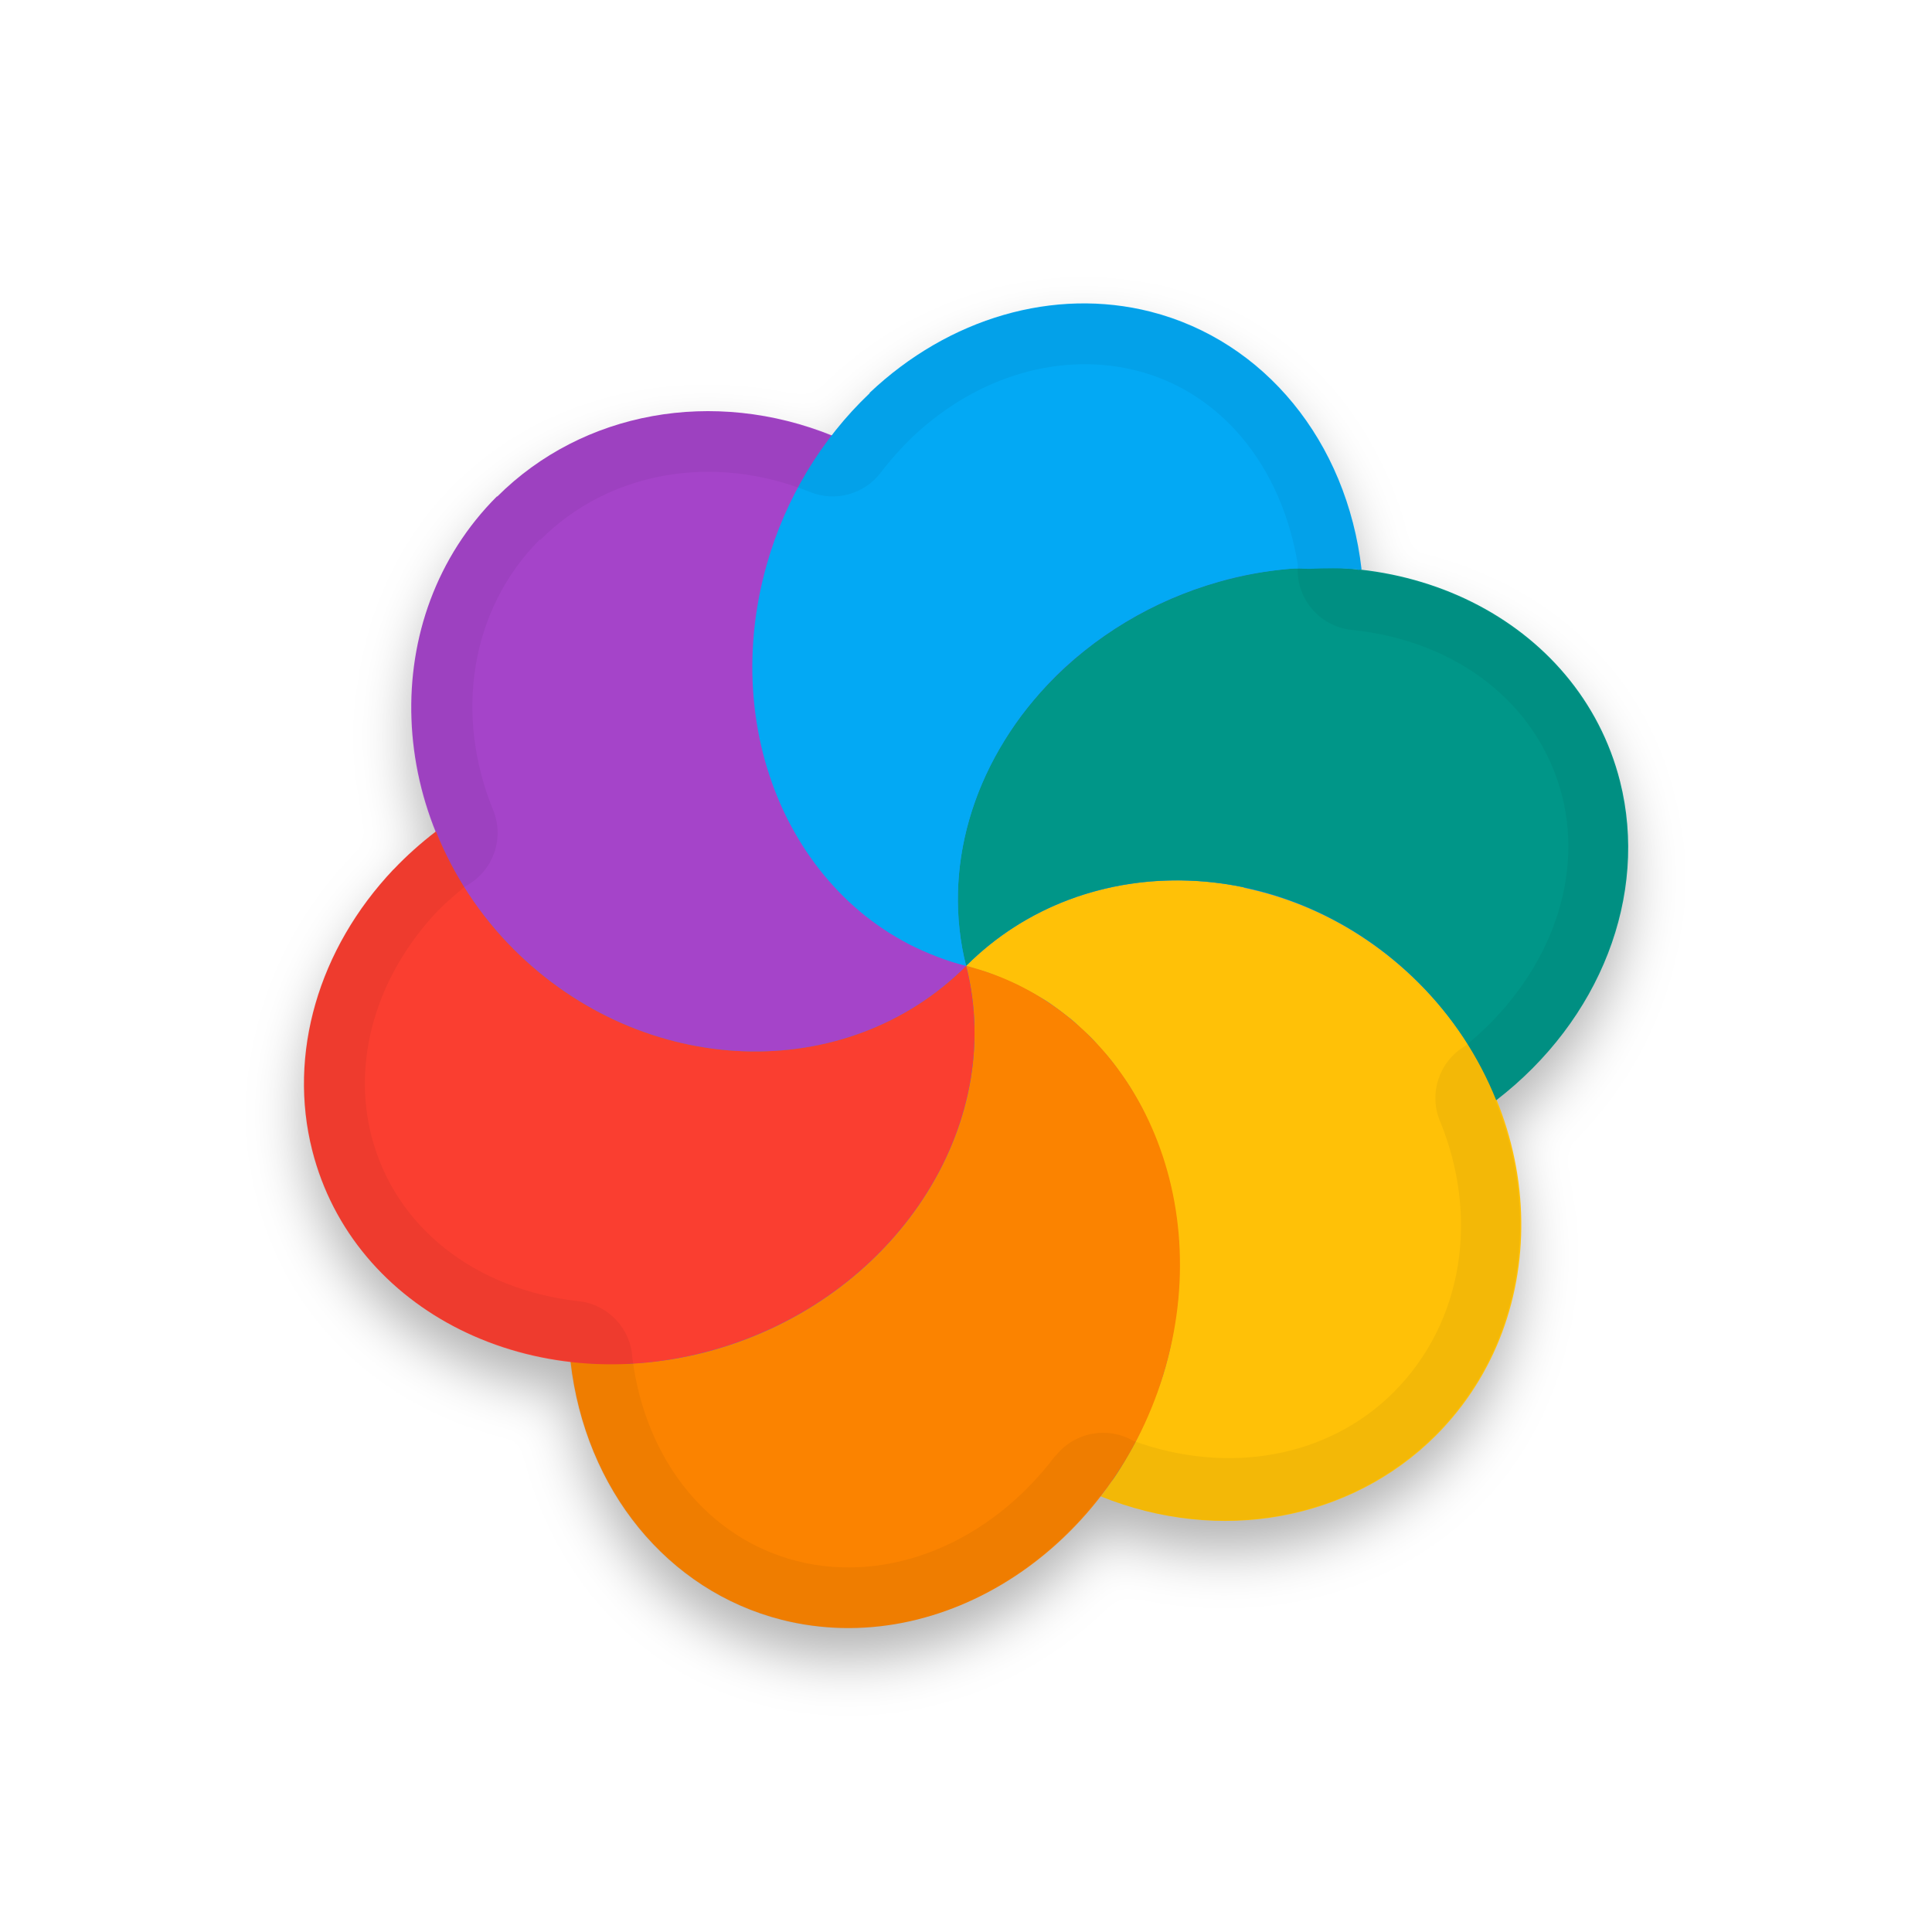
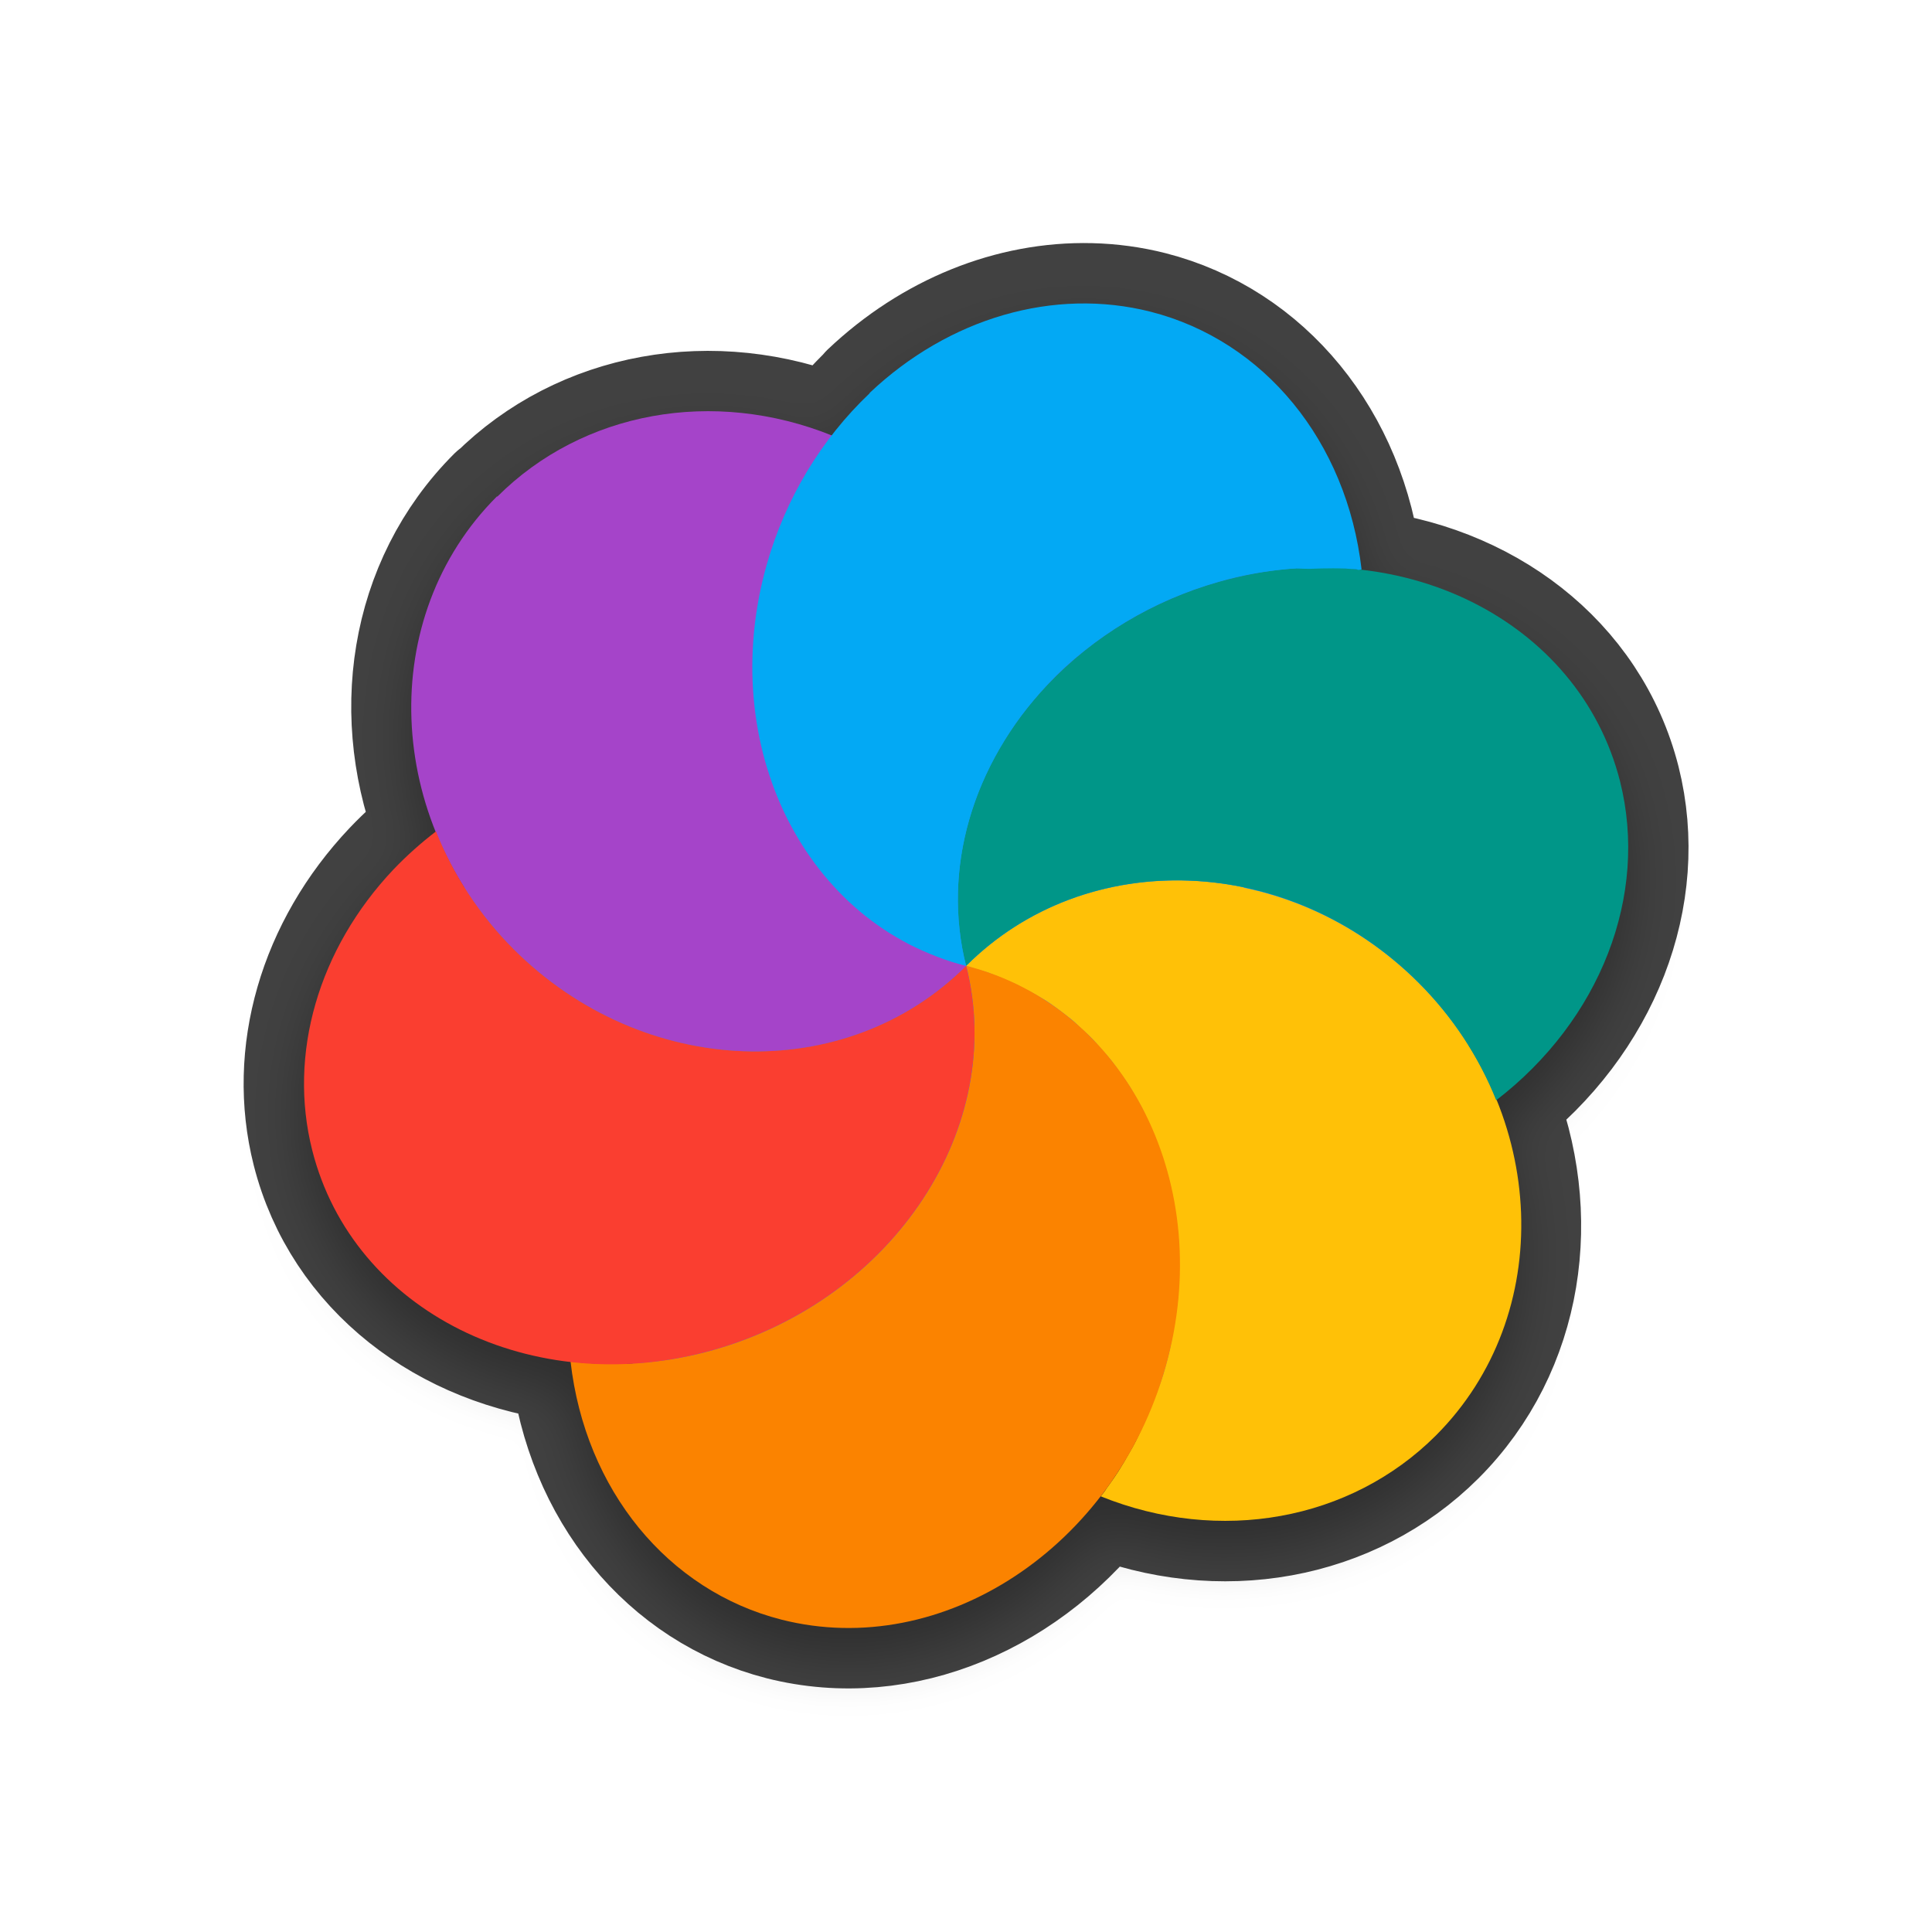
<svg xmlns="http://www.w3.org/2000/svg" id="svg5327" width="32" height="32" version="1.1">
  <defs id="defs5329">
    <filter id="filter2285" style="color-interpolation-filters:sRGB" width="1.096" height="1.096" x="-.05" y="-.05">
      <feGaussianBlur id="feGaussianBlur2287" stdDeviation=".439" />
    </filter>
  </defs>
-   <g id="layer1" transform="translate(0,-1020.362)">
-     <path id="path874" style="opacity:0.3;fill:#000000;stroke-width:0.55;filter:url(#filter2285)" d="m 8.227,1029.085 c -1.467,1.467 -1.778,3.67 -0.989,5.588 -0.015,-0.02 -0.015,-0.03 -0.022,-0.038 -0.251,0.193 -0.488,0.401 -0.703,0.628 -1.247,1.317 -1.751,3.06 -1.347,4.656 0.497,1.962 2.238,3.27 4.312,3.497 -0.022,0.01 -0.023,-0.01 -0.035,0 0.242,2.124 1.608,3.797 3.497,4.279 1.97,0.499 4.031,-0.398 5.319,-2.1 -0.024,0.01 -0.029,0.027 -0.041,0.05 1.969,0.796 4.137,0.403 5.549,-1.005 1.47,-1.47 1.778,-3.68 0.982,-5.6 0.003,0.025 0.02,0.033 0.021,0.056 1.726,-1.329 2.527,-3.392 2.051,-5.283 -0.502,-1.98 -2.271,-3.3 -4.37,-3.508 -2.17e-4,9e-4 0.021,-0.01 0.024,0 0.022,0.016 0.051,10e-5 0.075,6e-4 a 4.978,5.634 21.279 0 0 -3.495,-4.269 4.978,5.634 21.279 0 0 -4.654,1.346 4.978,5.634 21.279 0 0 -0.629,0.707 c -1.971,-0.797 -4.136,-0.404 -5.548,1.004 z" />
-     <ellipse id="ellipse3" style="fill:#278df2;stroke-width:0.55" cx="-721.502" cy="744.132" rx="9.071" ry="8.795" transform="rotate(-45)" />
-     <path id="ellipse10" style="fill:#ffc107;stroke-width:0.55" d="m 16.003,1036.36 c 0.133,0.035 0.267,0.071 0.394,0.124 0.087,0.035 0.173,0.068 0.259,0.106 0.068,0.028 0.136,0.056 0.202,0.089 0.074,0.044 0.158,0.08 0.235,0.124 0.068,0.04 0.137,0.079 0.205,0.118 0.072,0.043 0.142,0.095 0.211,0.145 0.069,0.053 0.137,0.102 0.204,0.156 0.065,0.048 0.122,0.106 0.182,0.163 0.056,0.055 0.12,0.107 0.177,0.164 0.066,0.067 0.128,0.142 0.191,0.214 0.053,0.053 0.101,0.115 0.15,0.174 0.052,0.068 0.102,0.133 0.148,0.203 0.055,0.075 0.107,0.152 0.158,0.23 0.038,0.067 0.079,0.137 0.119,0.205 0.043,0.076 0.086,0.149 0.121,0.23 0.045,0.099 0.091,0.195 0.132,0.294 0.024,0.062 0.054,0.12 0.075,0.183 0.037,0.101 0.072,0.202 0.104,0.305 0.019,0.069 0.047,0.138 0.066,0.208 0.026,0.097 0.051,0.193 0.068,0.292 0.022,0.082 0.035,0.168 0.051,0.253 0.012,0.084 0.025,0.171 0.035,0.258 0.013,0.091 0.022,0.186 0.029,0.279 0.01,0.099 0.012,0.199 0.013,0.298 -1.9e-5,0.081 -6.79e-4,0.161 3.21e-4,0.241 5.1e-5,0.116 -0.01,0.23 -0.018,0.346 -8.89e-4,0.065 -0.009,0.13 -0.014,0.196 -0.011,0.104 -0.025,0.21 -0.043,0.314 -0.015,0.093 -0.03,0.186 -0.048,0.28 -0.028,0.152 -0.065,0.302 -0.107,0.451 -0.043,0.162 -0.1,0.32 -0.161,0.475 -0.026,0.061 -0.048,0.125 -0.072,0.187 -0.048,0.117 -0.095,0.232 -0.149,0.345 -0.026,0.046 -0.045,0.097 -0.069,0.143 -0.056,0.121 -0.124,0.239 -0.192,0.354 -0.022,0.042 -0.046,0.08 -0.07,0.119 -0.079,0.136 -0.17,0.264 -0.261,0.39 -0.028,0.049 -0.064,0.087 -0.096,0.131 1.969,0.796 4.136,0.403 5.549,-1.006 1.992,-1.993 1.867,-5.348 -0.279,-7.494 -2.146,-2.146 -5.501,-2.271 -7.494,-0.279 z m 0,0 c -6.53e-4,4e-4 0,0 0,0 z" />
-     <path id="path9" style="fill:#a544c9;stroke-width:0.55" d="m 8.229,1028.586 c -1.993,1.993 -1.87,5.349 0.277,7.497 2.147,2.147 5.504,2.271 7.497,0.277 -0.134,-0.036 -0.267,-0.072 -0.395,-0.123 -0.088,-0.034 -0.18,-0.072 -0.269,-0.112 -0.062,-0.027 -0.123,-0.052 -0.184,-0.079 -0.089,-0.038 -0.17,-0.087 -0.254,-0.135 -0.064,-0.037 -0.127,-0.073 -0.192,-0.111 -0.082,-0.058 -0.164,-0.113 -0.245,-0.172 -0.048,-0.04 -0.099,-0.073 -0.146,-0.11 -0.096,-0.08 -0.192,-0.163 -0.284,-0.251 -0.024,-0.025 -0.05,-0.05 -0.074,-0.074 -0.095,-0.096 -0.184,-0.199 -0.273,-0.302 -0.025,-0.026 -0.049,-0.049 -0.066,-0.08 -0.079,-0.096 -0.151,-0.197 -0.223,-0.299 -0.039,-0.039 -0.062,-0.088 -0.091,-0.132 -0.054,-0.097 -0.111,-0.193 -0.168,-0.289 -0.032,-0.056 -0.065,-0.112 -0.097,-0.168 -0.043,-0.094 -0.088,-0.188 -0.127,-0.286 -0.03,-0.072 -0.061,-0.14 -0.087,-0.212 -0.034,-0.088 -0.062,-0.178 -0.089,-0.267 -0.03,-0.074 -0.051,-0.15 -0.073,-0.227 -0.032,-0.119 -0.054,-0.242 -0.083,-0.362 -0.013,-0.048 -0.016,-0.099 -0.026,-0.147 -0.026,-0.136 -0.041,-0.273 -0.055,-0.411 -0.011,-0.042 -0.009,-0.086 -0.013,-0.128 -0.012,-0.138 -0.017,-0.277 -0.017,-0.417 0.001,-0.044 6.08e-4,-0.086 2.6e-5,-0.127 -6.27e-4,-0.151 0.01,-0.303 0.023,-0.456 0.001,-0.034 0.001,-0.061 0.009,-0.091 0.015,-0.14 0.035,-0.28 0.059,-0.419 -0.001,-0.055 0.019,-0.106 0.029,-0.158 0.032,-0.168 0.07,-0.335 0.115,-0.5 0.093,-0.308 0.204,-0.611 0.34,-0.903 0.014,-0.051 0.041,-0.099 0.063,-0.147 0.189,-0.386 0.417,-0.751 0.678,-1.087 -1.968,-0.796 -4.136,-0.403 -5.549,1.006 z" />
-     <path id="path14" style="fill:#ffc107;stroke-width:0.55" d="m 16.002,1036.36 c 3.94e-4,12.438 3.92e-4,6.219 0,0 z m 3.73e-4,3e-4 c 1.89,0.624 3.523,0.08 4.601,-1.3 -1.651,-0.345 -3.381,0.08 -4.601,1.3 z" />
-     <path id="path11" style="fill:#009688;stroke-width:0.55" d="m 17.349,1031.705 c -1.247,1.318 -1.751,3.059 -1.347,4.655 1.992,-1.993 5.348,-1.868 7.495,0.279 0.558,0.558 0.995,1.224 1.285,1.947 1.726,-1.329 2.527,-3.393 2.051,-5.283 -0.677,-2.67 -3.65,-4.149 -6.641,-3.305 -1.091,0.308 -2.082,0.903 -2.843,1.707 z m 7.434,6.881 z m -8.78,-2.226 z" />
-     <path id="ellipse980" style="fill:#03a9f4;stroke-width:0.55" d="m 14.405,1026.875 a 4.978,5.634 21.279 0 0 -1.707,2.844 4.978,5.634 21.279 0 0 3.304,6.64 c -0.053,-0.198 -0.087,-0.401 -0.109,-0.603 -0.023,-0.204 -0.031,-0.409 -0.026,-0.614 0.015,-0.611 0.151,-1.223 0.401,-1.806 0.166,-0.389 0.386,-0.766 0.647,-1.121 0.134,-0.176 0.276,-0.348 0.431,-0.512 0.185,-0.206 0.392,-0.392 0.611,-0.563 0.434,-0.347 0.917,-0.639 1.433,-0.862 0.259,-0.11 0.525,-0.206 0.798,-0.283 0.389,-0.115 0.781,-0.177 1.166,-0.211 0.113,-0.01 0.221,0 0.332,-10e-5 0.267,-0.01 0.533,-0.016 0.792,0.01 0.022,0.016 0.05,-10e-4 0.074,0 a 4.978,5.634 21.279 0 0 -3.496,-4.27 4.978,5.634 21.279 0 0 -4.654,1.346 z" />
-     <path id="ellipse14" style="fill:#fb8300;stroke-width:0.55" d="m 16.003,1036.36 c -6.53e-4,4e-4 0,0 0,0 z m 0,0 c 0.677,2.669 -1.198,5.518 -4.189,6.363 -0.778,0.219 -1.585,0.282 -2.364,0.19 0.242,2.124 1.608,3.796 3.496,4.277 2.669,0.676 5.517,-1.2 6.361,-4.19 0.844,-2.99 -0.636,-5.962 -3.304,-6.64 z" />
-     <path id="ellipse18" style="fill:#fa3e30;stroke-width:0.55" d="m 6.518,1034.762 c -1.246,1.317 -1.751,3.058 -1.346,4.654 0.676,2.67 3.651,4.151 6.642,3.306 2.991,-0.845 4.866,-3.693 4.189,-6.362 -1.993,1.993 -5.349,1.87 -7.496,-0.277 -0.559,-0.559 -0.996,-1.225 -1.286,-1.95 -0.251,0.193 -0.487,0.403 -0.702,0.63 z m 9.485,1.597 c -6.53e-4,4e-4 0,0 0,0 z" />
-     <path id="ellipse857" style="opacity:0.05;fill:#010101;fill-opacity:1;stroke-width:0.55" d="m 8.228,1028.586 c -1.467,1.467 -1.778,3.67 -0.989,5.588 -0.015,-0.02 -0.015,-0.029 -0.023,-0.04 -0.251,0.193 -0.488,0.402 -0.703,0.628 -1.247,1.317 -1.751,3.06 -1.347,4.655 0.497,1.962 2.238,3.27 4.312,3.497 -0.021,0.01 -0.024,-0.01 -0.036,7e-4 0.242,2.124 1.608,3.796 3.497,4.279 1.969,0.499 4.031,-0.398 5.318,-2.1 -0.019,0.014 -0.03,0.029 -0.039,0.047 1.969,0.796 4.137,0.404 5.549,-1.005 1.47,-1.47 1.778,-3.679 0.982,-5.6 0.003,0.026 0.02,0.033 0.021,0.056 1.726,-1.329 2.527,-3.393 2.051,-5.283 -0.502,-1.981 -2.27,-3.3 -4.37,-3.508 -8e-4,10e-5 0.02,-0.013 0.023,-0 0.022,0.016 0.049,-3e-4 0.075,4e-4 a 4.978,5.634 21.279 0 0 -3.495,-4.269 4.978,5.634 21.279 0 0 -4.654,1.345 4.978,5.634 21.279 0 0 -0.63,0.707 c -1.968,-0.795 -4.133,-0.402 -5.545,1.007 z m 0.697,0.714 0.024,-0 a 1,1 0 0 0 0.005,0 c 1.114,-1.114 2.839,-1.445 4.465,-0.788 a 1,1 0 0 0 1.17,-0.324 c 0.16,-0.211 0.336,-0.406 0.522,-0.586 0,0 -4e-4,10e-5 -4e-4,10e-5 1.095,-1.036 2.484,-1.414 3.719,-1.101 1.395,0.357 2.399,1.576 2.667,3.214 a 1,1 0 0 0 0.885,1.079 c 0,0 -4.71e-4,3e-4 -4.71e-4,3e-4 1.739,0.173 3.103,1.218 3.494,2.756 0.359,1.425 -0.242,3.023 -1.606,4.136 a 1,1 0 0 0 -0.424,1.231 c 0,0 2.81e-4,10e-5 2.81e-4,10e-5 0.656,1.584 0.399,3.342 -0.764,4.506 -1.078,1.077 -2.73,1.377 -4.308,0.805 a 1,1 0 0 0 -1.276,0.232 l -0.025,0.023 c -1.079,1.428 -2.744,2.122 -4.276,1.734 -1.441,-0.369 -2.499,-1.635 -2.722,-3.357 a 1,1 0 0 0 -0.875,-0.945 c 0,0 6.227e-4,5e-4 6.227e-4,5e-4 -1.72,-0.188 -3.063,-1.223 -3.45,-2.748 -0.313,-1.235 0.067,-2.626 1.102,-3.721 0.137,-0.139 0.295,-0.273 0.454,-0.405 a 1,1 0 0 0 0.467,-1.251 l -8.026e-4,-3e-4 c -0.649,-1.579 -0.39,-3.326 0.765,-4.489 z" />
-   </g>
+   <path id="path874" style="opacity:0.3;fill:#000000;stroke-width:0.55;filter:url(#filter2285)" d="m 8.227,8.723 c -1.467,1.467 -1.778,3.67 -0.989,5.588 -0.015,-0.02 -0.015,-0.03 -0.022,-0.038 -0.251,0.193 -0.488,0.401 -0.703,0.628 -1.247,1.317 -1.751,3.06 -1.347,4.656 0.497,1.962 2.238,3.27 4.312,3.497 -0.022,0.01 -0.023,-0.01 -0.035,0 0.242,2.124 1.608,3.797 3.497,4.279 1.97,0.499 4.031,-0.398 5.319,-2.1 -0.024,0.01 -0.029,0.027 -0.041,0.05 1.969,0.796 4.137,0.403 5.549,-1.005 1.47,-1.47 1.778,-3.68 0.982,-5.6 0.003,0.025 0.02,0.033 0.021,0.056 1.726,-1.329 2.527,-3.392 2.051,-5.283 -0.502,-1.98 -2.271,-3.3 -4.37,-3.508 -2.17e-4,9e-4 0.021,-0.01 0.024,0 0.022,0.016 0.051,10e-5 0.075,6e-4 A 4.978,5.634 21.279 0 0 19.056,5.673 4.978,5.634 21.279 0 0 14.401,7.018 4.978,5.634 21.279 0 0 13.772,7.725 C 11.801,6.928 9.636,7.321 8.224,8.73 Z" />
+   <ellipse id="ellipse3" style="fill:#278df2;stroke-width:0.55" cx=".003" cy="22.627" rx="9.071" ry="8.795" transform="rotate(-45)" />
+   <path id="ellipse836" style="fill:none;stroke-width:2;stroke:#010101;stroke-opacity:1;stroke-miterlimit:4;stroke-dasharray:none;stroke-linejoin:round;stroke-linecap:round;opacity:0.75" d="M 18.066 5.027 A 4.978 5.634 21.279 0 0 14.402 6.51 L 14.406 6.514 A 4.978 5.634 21.279 0 0 13.781 7.215 C 11.815 6.423 9.651 6.816 8.24 8.223 L 8.229 8.223 C 6.761 9.69 6.45 11.896 7.24 13.814 C 7.234 13.799 7.227 13.785 7.221 13.77 C 6.969 13.963 6.733 14.174 6.518 14.4 C 5.271 15.717 4.768 17.459 5.172 19.055 C 5.669 21.016 7.408 22.325 9.48 22.553 C 9.47 22.552 9.46 22.552 9.449 22.551 C 9.691 24.675 11.057 26.346 12.945 26.828 C 14.945 27.334 17.046 26.408 18.328 24.654 C 18.3 24.703 18.264 24.742 18.232 24.785 C 20.201 25.581 22.369 25.188 23.781 23.779 C 25.245 22.315 25.554 20.117 24.77 18.201 C 24.773 18.209 24.778 18.217 24.781 18.225 C 26.507 16.896 27.308 14.832 26.832 12.941 C 26.33 10.96 24.562 9.638 22.461 9.432 C 22.467 9.432 22.473 9.431 22.479 9.432 C 22.501 9.448 22.529 9.431 22.553 9.432 A 4.978 5.634 21.279 0 0 19.057 5.162 A 4.978 5.634 21.279 0 0 18.066 5.027 z M 18.418 24.52 C 18.388 24.562 18.362 24.607 18.332 24.648 C 18.36 24.61 18.381 24.563 18.408 24.523 A 8.795 9.071 45 0 0 18.418 24.52 z" />
+   <path id="ellipse10" style="fill:#ffc107;stroke-width:0.55" d="m 16.003,15.997 c 0.133,0.035 0.267,0.071 0.394,0.124 0.087,0.035 0.173,0.068 0.259,0.106 0.068,0.028 0.136,0.056 0.202,0.089 0.074,0.044 0.158,0.08 0.235,0.124 0.068,0.04 0.137,0.079 0.205,0.118 0.072,0.043 0.142,0.095 0.211,0.145 0.069,0.053 0.137,0.102 0.204,0.156 0.065,0.048 0.122,0.106 0.182,0.163 0.056,0.055 0.12,0.107 0.177,0.164 0.066,0.067 0.128,0.142 0.191,0.214 0.053,0.053 0.101,0.115 0.15,0.174 0.052,0.068 0.102,0.133 0.148,0.203 0.055,0.075 0.107,0.152 0.158,0.23 0.038,0.067 0.079,0.137 0.119,0.205 0.043,0.076 0.086,0.149 0.121,0.23 0.045,0.099 0.091,0.195 0.132,0.294 0.024,0.062 0.054,0.12 0.075,0.183 0.037,0.101 0.072,0.202 0.104,0.305 0.019,0.069 0.047,0.138 0.066,0.208 0.026,0.097 0.051,0.193 0.068,0.292 0.022,0.082 0.035,0.168 0.051,0.253 0.012,0.084 0.025,0.171 0.035,0.258 0.013,0.091 0.022,0.186 0.029,0.279 0.01,0.099 0.012,0.199 0.013,0.298 -1.9e-5,0.081 -6.79e-4,0.161 3.21e-4,0.241 5.1e-5,0.116 -0.01,0.23 -0.018,0.346 -8.89e-4,0.065 -0.009,0.13 -0.014,0.196 -0.011,0.104 -0.025,0.21 -0.043,0.314 -0.015,0.093 -0.03,0.186 -0.048,0.28 -0.028,0.152 -0.065,0.302 -0.107,0.451 -0.043,0.162 -0.1,0.32 -0.161,0.475 -0.026,0.061 -0.048,0.125 -0.072,0.187 -0.048,0.117 -0.095,0.232 -0.149,0.345 -0.026,0.046 -0.045,0.097 -0.069,0.143 -0.056,0.121 -0.124,0.239 -0.192,0.354 -0.022,0.042 -0.046,0.08 -0.07,0.119 -0.079,0.136 -0.17,0.264 -0.261,0.39 -0.028,0.049 -0.064,0.087 -0.096,0.131 1.969,0.796 4.136,0.403 5.549,-1.006 1.992,-1.993 1.867,-5.348 -0.279,-7.494 -2.146,-2.146 -5.501,-2.271 -7.494,-0.279 z m 0,0 c -6.53e-4,4e-4 0,0 0,0 z" />
+   <path id="path9" style="fill:#a544c9;stroke-width:0.55" d="m 8.229,8.224 c -1.993,1.993 -1.87,5.349 0.277,7.497 2.147,2.147 5.504,2.271 7.497,0.277 -0.134,-0.036 -0.267,-0.072 -0.395,-0.123 -0.088,-0.034 -0.18,-0.072 -0.269,-0.112 -0.062,-0.027 -0.123,-0.052 -0.184,-0.079 -0.089,-0.038 -0.17,-0.087 -0.254,-0.135 -0.064,-0.037 -0.127,-0.073 -0.192,-0.111 -0.082,-0.058 -0.164,-0.113 -0.245,-0.172 -0.048,-0.04 -0.099,-0.073 -0.146,-0.11 -0.096,-0.08 -0.192,-0.163 -0.284,-0.251 -0.024,-0.025 -0.05,-0.05 -0.074,-0.074 -0.095,-0.096 -0.184,-0.199 -0.273,-0.302 -0.025,-0.026 -0.049,-0.049 -0.066,-0.08 -0.079,-0.096 -0.151,-0.197 -0.223,-0.299 -0.039,-0.039 -0.062,-0.088 -0.091,-0.132 -0.054,-0.097 -0.111,-0.193 -0.168,-0.289 -0.032,-0.056 -0.065,-0.112 -0.097,-0.168 -0.043,-0.094 -0.088,-0.188 -0.127,-0.286 -0.03,-0.072 -0.061,-0.14 -0.087,-0.212 -0.034,-0.088 -0.062,-0.178 -0.089,-0.267 -0.03,-0.074 -0.051,-0.15 -0.073,-0.227 -0.032,-0.119 -0.054,-0.242 -0.083,-0.362 -0.013,-0.048 -0.016,-0.099 -0.026,-0.147 -0.026,-0.136 -0.041,-0.273 -0.055,-0.411 -0.011,-0.042 -0.009,-0.086 -0.013,-0.128 -0.012,-0.138 -0.017,-0.277 -0.017,-0.417 0.001,-0.044 6.08e-4,-0.086 2.6e-5,-0.127 -6.27e-4,-0.151 0.01,-0.303 0.023,-0.456 0.001,-0.034 10e-4,-0.061 0.009,-0.091 0.015,-0.14 0.035,-0.28 0.059,-0.419 -0.001,-0.055 0.019,-0.106 0.029,-0.158 0.032,-0.168 0.07,-0.335 0.115,-0.5 0.093,-0.308 0.204,-0.611 0.34,-0.903 0.014,-0.051 0.041,-0.099 0.063,-0.147 C 13.299,7.918 13.527,7.553 13.789,7.217 11.82,6.421 9.652,6.814 8.24,8.223 Z" />
+   <path id="path14" style="fill:#ffc107;stroke-width:0.55" d="m 16.002,15.998 c 3.94e-4,12.438 3.92e-4,6.219 0,0 z m 3.73e-4,3e-4 c 1.89,0.624 3.523,0.08 4.601,-1.3 -1.651,-0.345 -3.381,0.08 -4.601,1.3 z" />
+   <path id="path11" style="fill:#009688;stroke-width:0.55" d="m 17.349,11.343 c -1.247,1.318 -1.751,3.059 -1.347,4.655 1.992,-1.993 5.348,-1.868 7.495,0.279 0.558,0.558 0.995,1.224 1.285,1.947 1.726,-1.329 2.527,-3.393 2.051,-5.283 -0.677,-2.67 -3.65,-4.149 -6.641,-3.305 -1.091,0.308 -2.082,0.903 -2.843,1.707 z m 7.434,6.881 z m -8.78,-2.226 z" />
+   <path id="ellipse980" style="fill:#03a9f4;stroke-width:0.55" d="m 14.405,6.513 a 4.978,5.634 21.279 0 0 -1.707,2.844 4.978,5.634 21.279 0 0 3.304,6.64 c -0.053,-0.198 -0.087,-0.401 -0.109,-0.603 -0.023,-0.204 -0.031,-0.409 -0.026,-0.614 0.015,-0.611 0.151,-1.223 0.401,-1.806 0.166,-0.389 0.386,-0.766 0.647,-1.121 0.134,-0.176 0.276,-0.348 0.431,-0.512 0.185,-0.206 0.392,-0.392 0.611,-0.563 0.434,-0.347 0.917,-0.639 1.433,-0.862 0.259,-0.11 0.525,-0.206 0.798,-0.283 0.389,-0.115 0.781,-0.177 1.166,-0.211 0.113,-0.01 0.221,0 0.332,-10e-5 0.267,-0.01 0.533,-0.016 0.792,0.01 0.022,0.016 0.05,-10e-4 0.074,0 A 4.978,5.634 21.279 0 0 19.057,5.163 4.978,5.634 21.279 0 0 14.403,6.509 Z" />
+   <path id="ellipse14" style="fill:#fb8300;stroke-width:0.55" d="m 16.003,15.997 c -6.53e-4,4e-4 0,0 0,0 z m 0,0 c 0.677,2.669 -1.198,5.518 -4.189,6.363 -0.778,0.219 -1.585,0.282 -2.364,0.19 0.242,2.124 1.608,3.796 3.496,4.277 2.669,0.676 5.517,-1.2 6.361,-4.19 0.844,-2.99 -0.636,-5.962 -3.304,-6.64 z" />
+   <path id="ellipse18" style="fill:#fa3e30;stroke-width:0.55" d="M 6.518,14.4 C 5.272,15.717 4.768,17.459 5.172,19.054 5.848,21.724 8.823,23.205 11.814,22.36 14.804,21.515 16.68,18.667 16.003,15.997 14.009,17.991 10.653,17.867 8.506,15.72 7.947,15.161 7.51,14.495 7.221,13.771 6.969,13.964 6.734,14.174 6.518,14.4 Z m 9.485,1.597 c -6.53e-4,4e-4 0,0 0,0 z" />
</svg>
